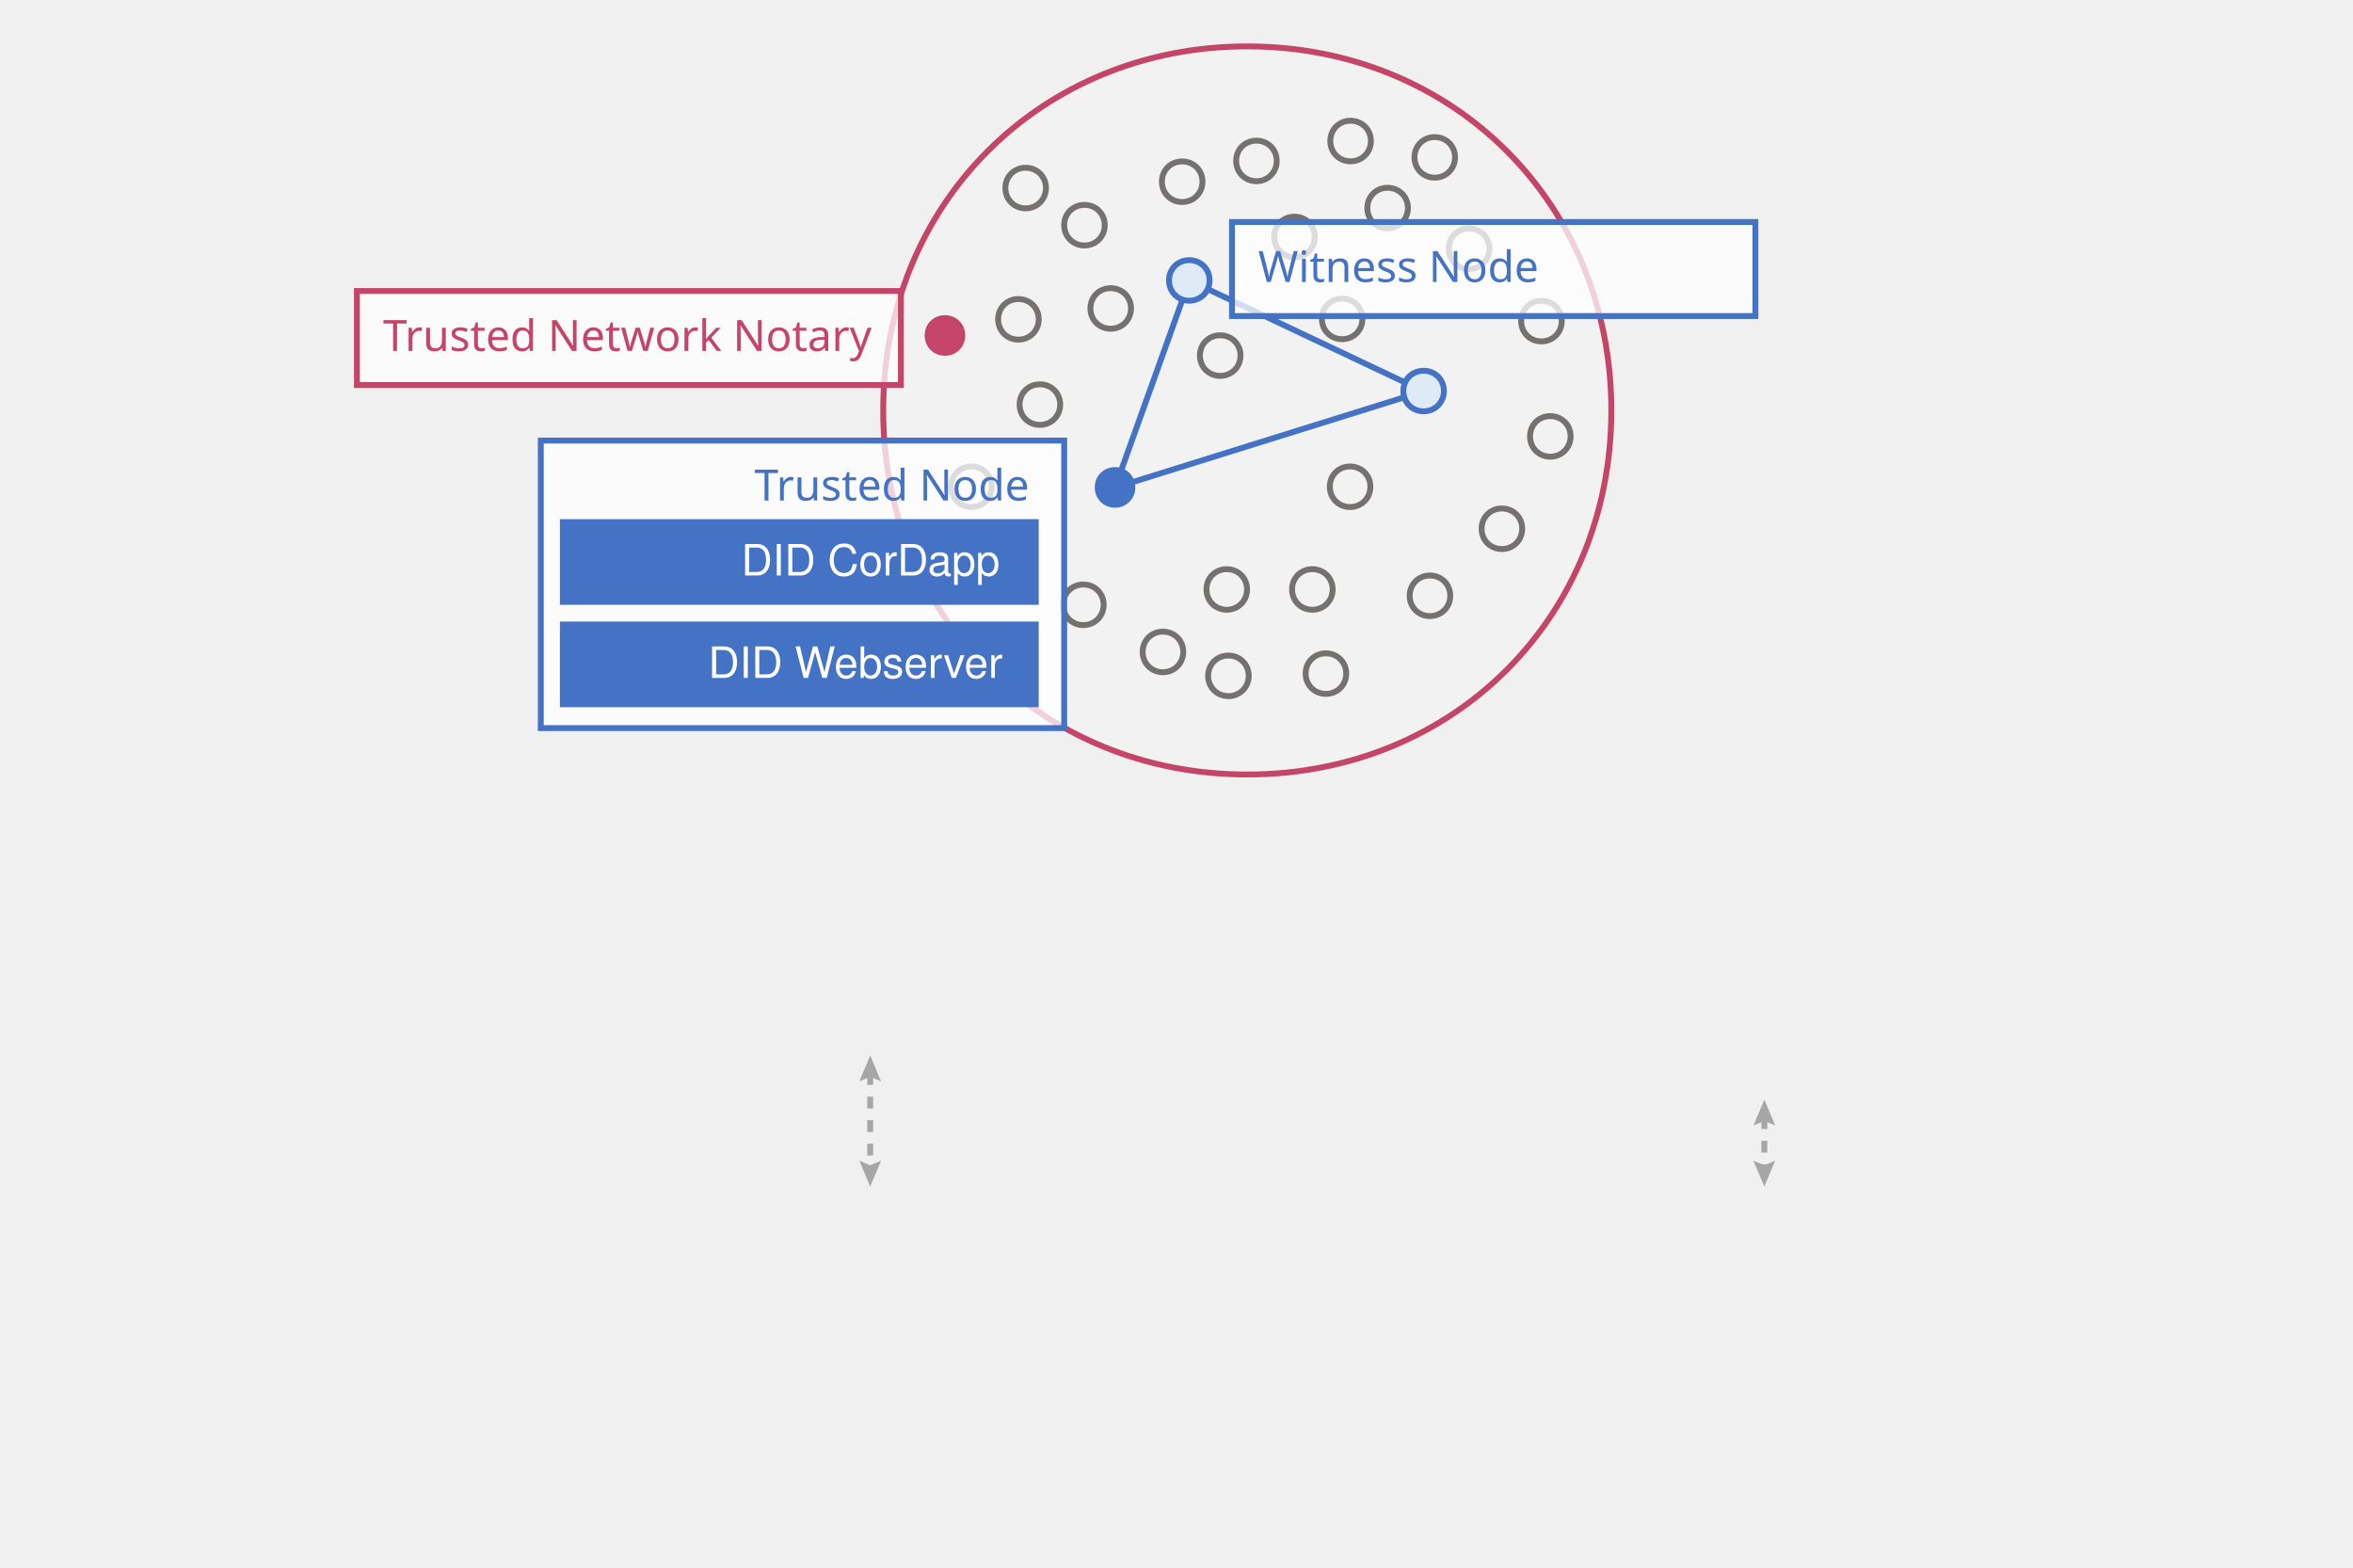
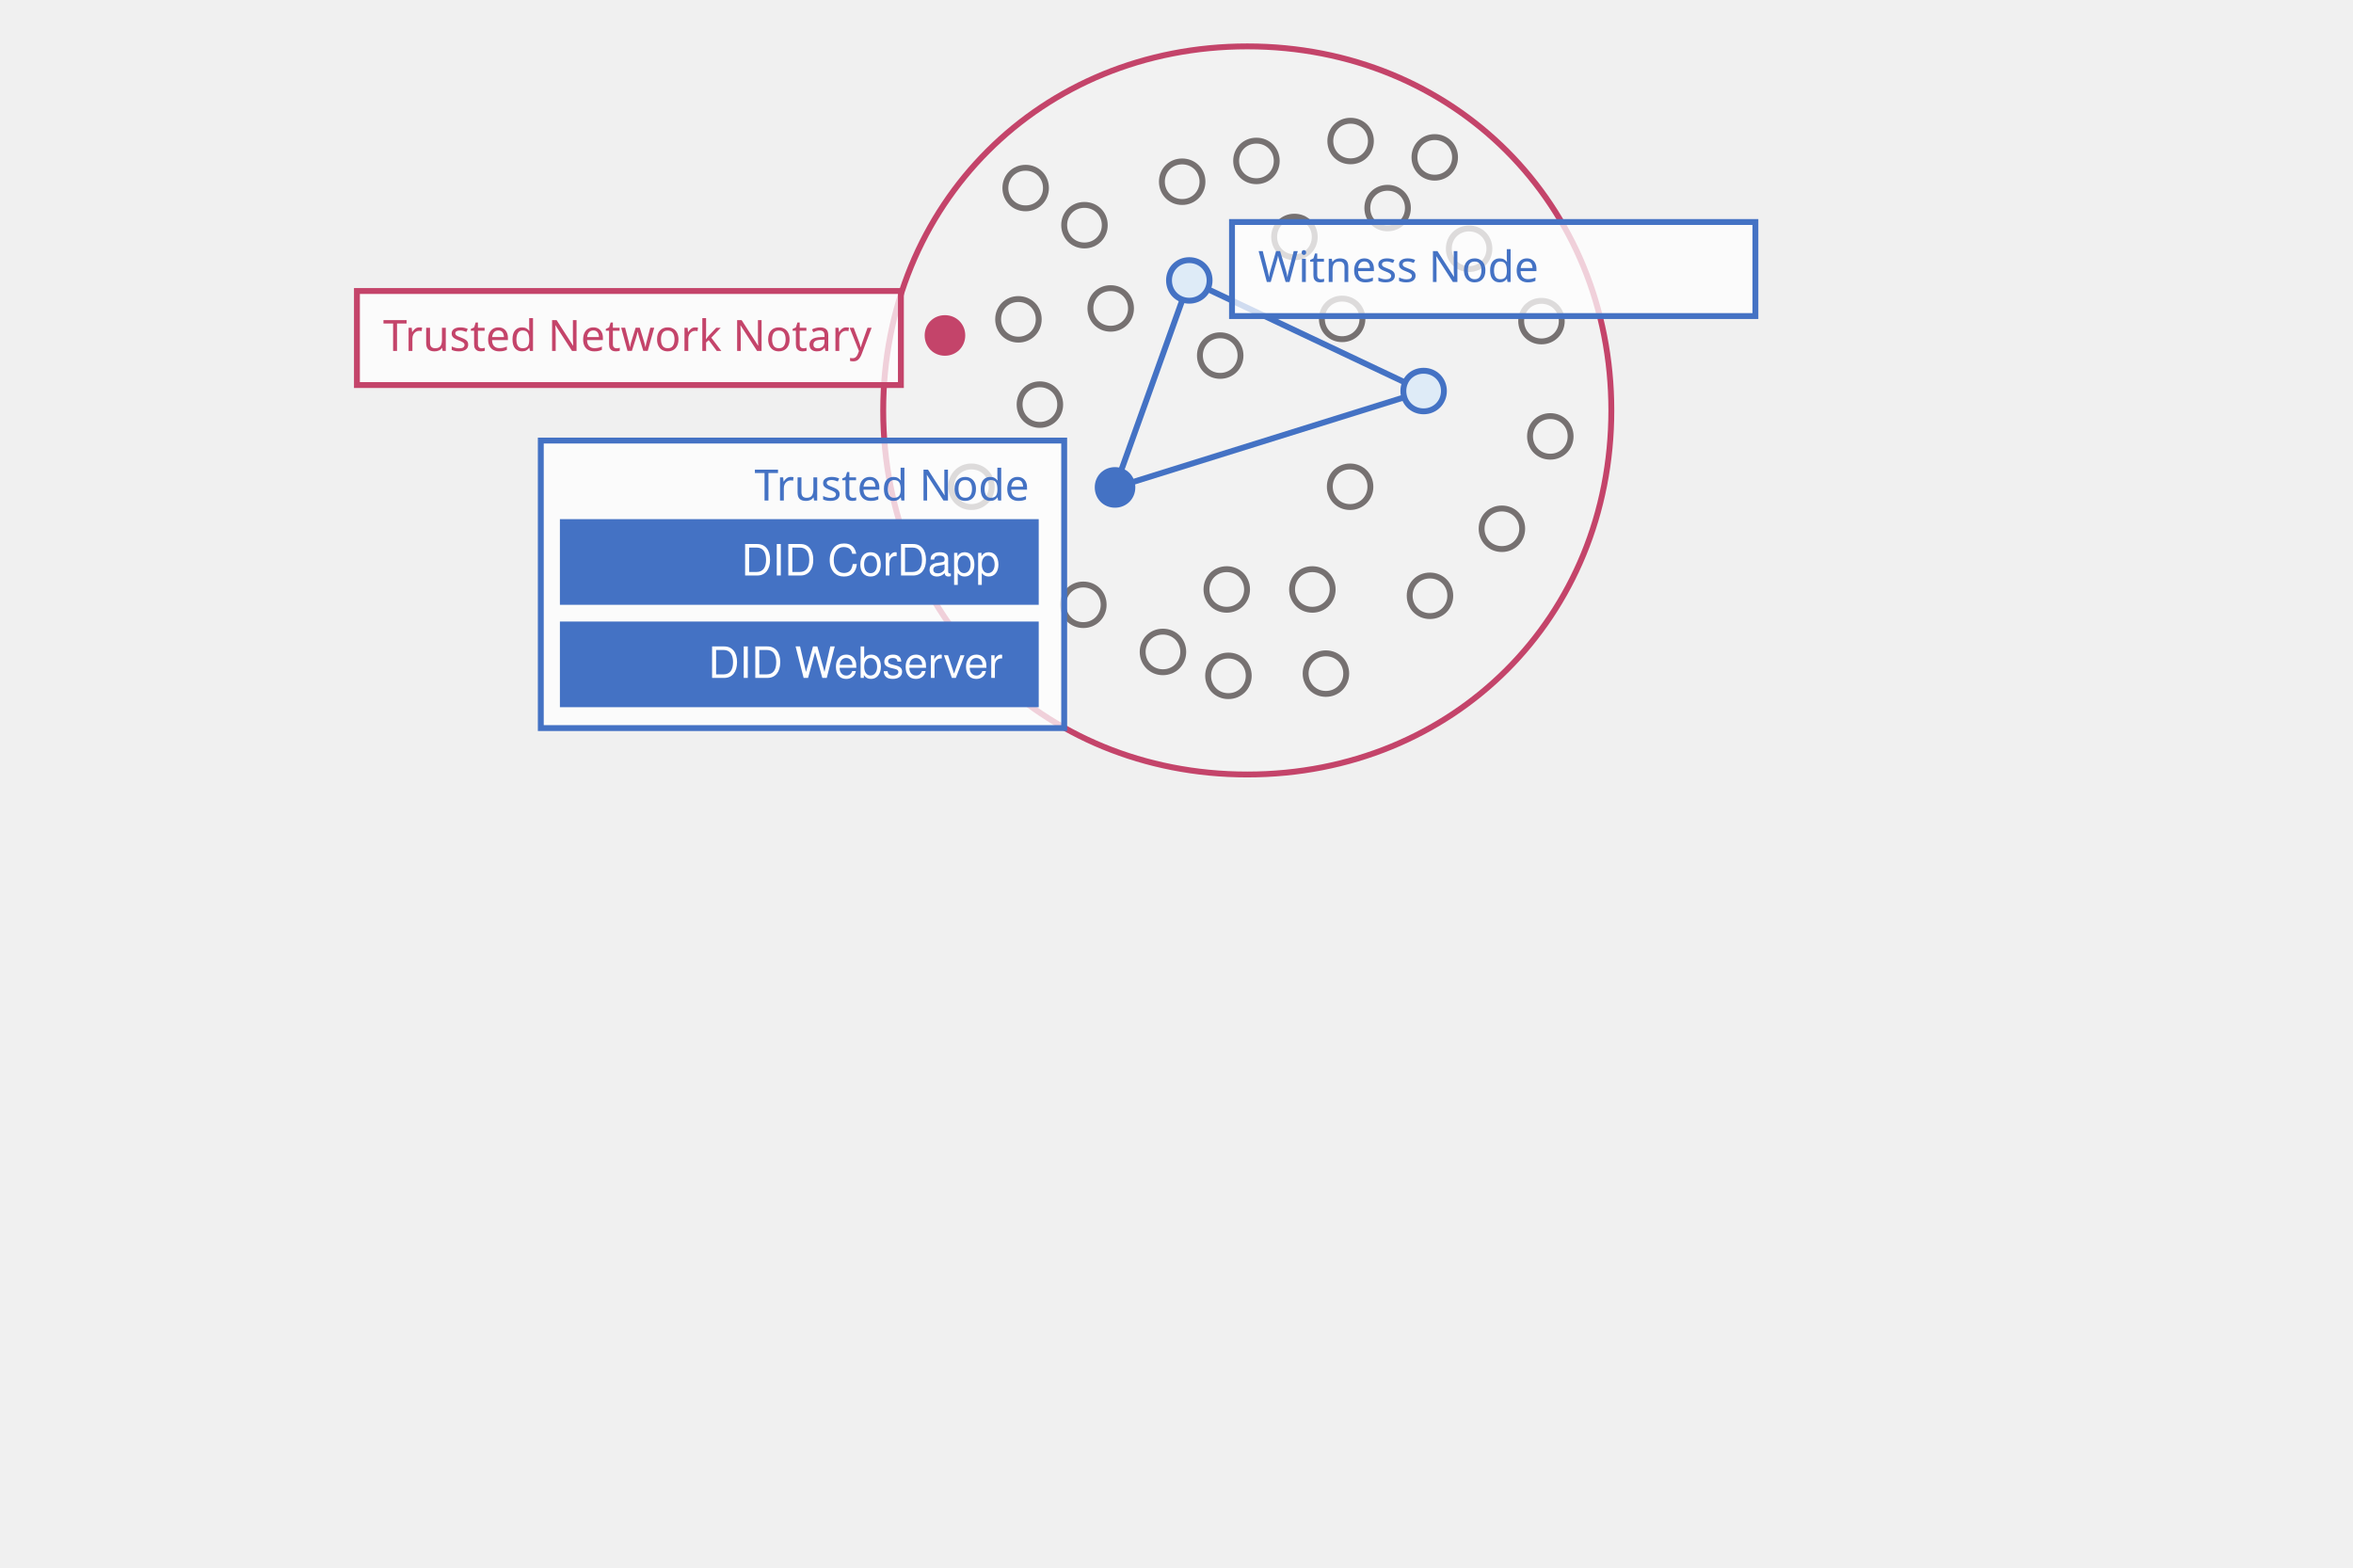
<svg xmlns="http://www.w3.org/2000/svg" version="1.1" id="Layer_1" x="0px" y="0px" width="800px" height="533px" viewBox="0 0 800 533" enable-background="new 0 0 800 533" xml:space="preserve">
  <path fill="#F2F2F2" stroke="#C4446A" stroke-width="2" stroke-miterlimit="10" d="M424.062,15.769  c70.186,0,123.779,53.594,123.779,123.778c0,70.186-53.595,123.779-123.779,123.779c-70.186,0-123.779-53.593-123.779-123.779  C300.283,69.362,353.877,15.769,424.062,15.769z" />
  <path fill="#4472C4" d="M379.086,158.823c3.894,0,6.917,2.986,6.917,6.879c0,3.894-3.022,6.917-6.917,6.917  c-3.894,0-6.879-3.022-6.879-6.917C372.207,161.808,375.193,158.823,379.086,158.823z" />
  <path fill="none" stroke="#767171" stroke-width="2.003" stroke-linejoin="round" stroke-miterlimit="10" d="M446.174,193.519  c3.894,0,6.917,2.985,6.917,6.879c0,3.893-3.023,6.917-6.917,6.917c-3.895,0-6.879-3.023-6.879-6.917  S442.279,193.519,446.174,193.519z" />
  <path fill="none" stroke="#767171" stroke-width="2.003" stroke-linejoin="round" stroke-miterlimit="10" d="M486.16,195.674  c3.894,0,6.916,2.986,6.916,6.879s-3.022,6.917-6.916,6.917c-3.893,0-6.879-3.023-6.879-6.917  C479.281,198.66,482.268,195.674,486.16,195.674z" />
  <path fill="none" stroke="#767171" stroke-width="2.003" stroke-linejoin="round" stroke-miterlimit="10" d="M527.072,141.475  c3.896,0,6.918,2.985,6.918,6.879c0,3.893-3.022,6.917-6.918,6.917c-3.893,0-6.877-3.023-6.877-6.917  C520.195,144.46,523.18,141.475,527.072,141.475z" />
  <path fill="none" stroke="#767171" stroke-width="2.003" stroke-linejoin="round" stroke-miterlimit="10" d="M353.537,130.666  c3.894,0,6.917,2.986,6.917,6.878c0,3.894-3.022,6.917-6.917,6.917c-3.893,0-6.878-3.022-6.878-6.917  C346.658,133.652,349.644,130.666,353.537,130.666z" />
  <path fill="none" stroke="#767171" stroke-width="2.003" stroke-linejoin="round" stroke-miterlimit="10" d="M456.302,101.526  c3.894,0,6.917,2.986,6.917,6.878c0,3.893-3.023,6.917-6.917,6.917s-6.878-3.023-6.878-6.917  C449.425,104.512,452.409,101.526,456.302,101.526z" />
  <path fill="none" stroke="#767171" stroke-width="2.003" stroke-linejoin="round" stroke-miterlimit="10" d="M417.07,193.519  c3.893,0,6.917,2.985,6.917,6.879c0,3.893-3.024,6.917-6.917,6.917s-6.879-3.023-6.879-6.917S413.178,193.519,417.07,193.519z" />
  <path fill="none" stroke="#767171" stroke-width="2.003" stroke-linejoin="round" stroke-miterlimit="10" d="M524.068,102.282  c3.894,0,6.916,2.986,6.916,6.879c0,3.894-3.022,6.917-6.916,6.917c-3.893,0-6.879-3.023-6.879-6.917  C517.189,105.268,520.177,102.282,524.068,102.282z" />
  <line fill="none" stroke="#4472C4" stroke-width="2.003" stroke-linejoin="round" stroke-miterlimit="10" x1="404.371" y1="95.346" x2="379.105" y2="165.778" />
  <line fill="none" stroke="#4472C4" stroke-width="2.003" stroke-linejoin="round" stroke-miterlimit="10" x1="484.025" y1="133.028" x2="404.371" y2="95.346" />
  <line fill="none" stroke="#4472C4" stroke-width="2.003" stroke-linejoin="round" stroke-miterlimit="10" x1="379.105" y1="165.778" x2="484.025" y2="133.028" />
  <path fill="none" stroke="#767171" stroke-width="2.003" stroke-linejoin="round" stroke-miterlimit="10" d="M510.613,172.883  c3.894,0,6.917,2.986,6.917,6.879s-3.023,6.917-6.917,6.917c-3.893,0-6.879-3.023-6.879-6.917  C503.734,175.869,506.721,172.883,510.613,172.883z" />
  <path fill="none" stroke="#767171" stroke-width="2.003" stroke-linejoin="round" stroke-miterlimit="10" d="M368.315,198.735  c3.893,0,6.917,2.986,6.917,6.879s-3.024,6.917-6.917,6.917c-3.894,0-6.879-3.023-6.879-6.917S364.422,198.735,368.315,198.735z" />
  <path fill="none" stroke="#767171" stroke-width="2.003" stroke-linejoin="round" stroke-miterlimit="10" d="M395.376,214.76  c3.894,0,6.917,2.986,6.917,6.88c0,3.893-3.023,6.917-6.917,6.917c-3.893,0-6.878-3.024-6.878-6.917  C388.498,217.746,391.483,214.76,395.376,214.76z" />
  <text transform="matrix(1 0 0 1 469.0388 176.5125)" fill="#4472C4" font-family="'Helvetica'" font-size="14.688"> </text>
  <text transform="matrix(1 0 0 1 556.2322 176.5125)" fill="#4472C4" font-family="'Helvetica'" font-size="14.688"> </text>
  <path fill="none" stroke="#767171" stroke-width="2.003" stroke-linejoin="round" stroke-miterlimit="10" d="M450.783,222.13  c3.895,0,6.917,2.986,6.917,6.878c0,3.894-3.022,6.917-6.917,6.917c-3.893,0-6.878-3.022-6.878-6.917  C443.905,225.116,446.891,222.13,450.783,222.13z" />
  <path fill="none" stroke="#767171" stroke-width="2.003" stroke-linejoin="round" stroke-miterlimit="10" d="M499.465,77.677  c3.894,0,6.917,2.984,6.917,6.878c0,3.893-3.023,6.917-6.917,6.917s-6.878-3.023-6.878-6.917  C492.587,80.661,495.571,77.677,499.465,77.677z" />
  <path fill="none" stroke="#767171" stroke-width="2.003" stroke-linejoin="round" stroke-miterlimit="10" d="M414.841,113.998  c3.894,0,6.918,2.986,6.918,6.879c0,3.894-3.024,6.917-6.918,6.917s-6.879-3.022-6.879-6.917  C407.962,116.983,410.947,113.998,414.841,113.998z" />
  <path fill="none" stroke="#767171" stroke-width="2.003" stroke-linejoin="round" stroke-miterlimit="10" d="M330.255,158.597  c3.894,0,6.917,2.985,6.917,6.878s-3.022,6.917-6.917,6.917c-3.893,0-6.878-3.023-6.878-6.917  C323.376,161.583,326.362,158.597,330.255,158.597z" />
  <path fill="none" stroke="#767171" stroke-width="2.003" stroke-linejoin="round" stroke-miterlimit="10" d="M346.242,101.677  c3.894,0,6.917,2.985,6.917,6.879c0,3.893-3.022,6.917-6.917,6.917c-3.893,0-6.878-3.023-6.878-6.917  C339.364,104.662,342.35,101.677,346.242,101.677z" />
  <path fill="none" stroke="#767171" stroke-width="2.003" stroke-linejoin="round" stroke-miterlimit="10" d="M417.638,222.886  c3.893,0,6.917,2.985,6.917,6.879c0,3.893-3.024,6.917-6.917,6.917c-3.895,0-6.88-3.024-6.88-6.917  C410.759,225.872,413.744,222.886,417.638,222.886z" />
  <path fill="none" stroke="#767171" stroke-width="2.003" stroke-linejoin="round" stroke-miterlimit="10" d="M440.089,73.671  c3.893,0,6.916,2.986,6.916,6.878c0,3.894-3.023,6.917-6.916,6.917c-3.894,0-6.879-3.022-6.879-6.917  C433.21,76.657,436.195,73.671,440.089,73.671z" />
  <path fill="none" stroke="#767171" stroke-width="2.003" stroke-linejoin="round" stroke-miterlimit="10" d="M377.612,97.973  c3.893,0,6.917,2.985,6.917,6.878s-3.023,6.917-6.917,6.917s-6.879-3.023-6.879-6.917  C370.733,100.959,373.719,97.973,377.612,97.973z" />
  <path fill="none" stroke="#767171" stroke-width="2.003" stroke-linejoin="round" stroke-miterlimit="10" d="M401.914,54.887  c3.895,0,6.917,2.985,6.917,6.878s-3.022,6.917-6.917,6.917c-3.892,0-6.878-3.023-6.878-6.917  C395.036,57.873,398.022,54.887,401.914,54.887z" />
  <path fill="none" stroke="#767171" stroke-width="2.003" stroke-linejoin="round" stroke-miterlimit="10" d="M427.162,47.819  c3.894,0,6.916,2.986,6.916,6.879s-3.022,6.917-6.916,6.917c-3.893,0-6.879-3.024-6.879-6.917S423.27,47.819,427.162,47.819z" />
  <path fill="none" stroke="#767171" stroke-width="2.003" stroke-linejoin="round" stroke-miterlimit="10" d="M471.76,63.844  c3.894,0,6.917,2.985,6.917,6.879c0,3.893-3.023,6.917-6.917,6.917s-6.879-3.023-6.879-6.917  C464.882,66.829,467.867,63.844,471.76,63.844z" />
  <path fill="none" stroke="#767171" stroke-width="2.003" stroke-linejoin="round" stroke-miterlimit="10" d="M368.693,69.665  c3.893,0,6.917,2.986,6.917,6.878c0,3.894-3.024,6.917-6.917,6.917c-3.894,0-6.879-3.022-6.879-6.917  C361.814,72.65,364.8,69.665,368.693,69.665z" />
  <path fill="none" stroke="#767171" stroke-width="2.003" stroke-linejoin="round" stroke-miterlimit="10" d="M487.785,46.609  c3.894,0,6.916,2.986,6.916,6.879s-3.022,6.917-6.916,6.917c-3.893,0-6.879-3.024-6.879-6.917S483.893,46.609,487.785,46.609z" />
  <path fill="none" stroke="#767171" stroke-width="2.003" stroke-linejoin="round" stroke-miterlimit="10" d="M459.175,41.053  c3.894,0,6.917,2.985,6.917,6.879c0,3.893-3.023,6.917-6.917,6.917s-6.878-3.023-6.878-6.917  C452.297,44.038,455.281,41.053,459.175,41.053z" />
  <path fill="none" stroke="#767171" stroke-width="2.003" stroke-linejoin="round" stroke-miterlimit="10" d="M348.699,57.041  c3.893,0,6.917,2.986,6.917,6.878c0,3.894-3.024,6.917-6.917,6.917s-6.879-3.022-6.879-6.917  C341.82,60.027,344.806,57.041,348.699,57.041z" />
  <path fill="#C4446A" d="M321.26,107.157c3.893,0,6.917,2.986,6.917,6.879c0,3.894-3.023,6.916-6.917,6.916s-6.88-3.022-6.88-6.916  C314.381,110.143,317.367,107.157,321.26,107.157z" />
  <g>
    <rect x="121.351" y="98.942" fill="#FFFFFF" fill-opacity="0.75" stroke="#C4446A" stroke-width="2" stroke-miterlimit="10" width="184.945" height="31.975" />
    <text transform="matrix(1 0 0 1 130.2346 119.322)" fill="#C4446A" font-family="'Helvetica-Bold'" font-size="14.688">Trusted Network Notary</text>
  </g>
  <g>
    <rect x="183.867" y="149.791" fill="#FFFFFF" fill-opacity="0.75" stroke="#4472C4" stroke-width="2" stroke-miterlimit="10" width="177.947" height="97.759" />
    <text transform="matrix(1 0 0 1 256.5154 170.1697)" fill="#4472C4" font-family="'Helvetica-Bold'" font-size="14.688">Trusted Node</text>
  </g>
  <path fill="#DEEBF7" stroke="#4472C4" stroke-width="2" stroke-miterlimit="10" d="M484.007,126.055  c3.893,0,6.916,2.985,6.916,6.879c0,3.893-3.023,6.917-6.916,6.917c-3.894,0-6.879-3.023-6.879-6.917  C477.128,129.04,480.113,126.055,484.007,126.055z" />
  <path fill="#DEEBF7" stroke="#4472C4" stroke-width="2" stroke-miterlimit="10" d="M404.334,88.449c3.894,0,6.916,2.986,6.916,6.879  c0,3.894-3.022,6.916-6.916,6.916c-3.893,0-6.879-3.022-6.879-6.916C397.455,91.435,400.441,88.449,404.334,88.449z" />
  <g>
    <rect x="418.873" y="75.485" fill="#FFFFFF" fill-opacity="0.75" stroke="#4472C4" stroke-width="2" stroke-miterlimit="10" width="177.948" height="31.975" />
    <text transform="matrix(1 0 0 1 427.7576 95.863)" fill="#4472C4" font-family="'Helvetica-Bold'" font-size="14.688">Witness Node</text>
  </g>
  <path fill="none" stroke="#767171" stroke-width="2.003" stroke-linejoin="round" stroke-miterlimit="10" d="M459.005,158.597  c3.893,0,6.918,2.985,6.918,6.878s-3.025,6.917-6.918,6.917c-3.894,0-6.88-3.023-6.88-6.917  C452.125,161.583,455.111,158.597,459.005,158.597z" />
  <g>
    <rect x="190.364" y="176.512" fill="#4472C4" width="162.794" height="29.12" />
    <text transform="matrix(1 0 0 1 252.0188 195.6736)" fill="#FFFFFF" font-family="'Helvetica'" font-size="14.688">DID CorDapp</text>
  </g>
  <g>
    <rect x="190.365" y="211.326" fill="#4472C4" width="162.794" height="29.121" />
    <text transform="matrix(1 0 0 1 240.7917 230.489)" fill="#FFFFFF" font-family="'Helvetica'" font-size="14.688">DID Webserver</text>
  </g>
  <g>
</g>
  <path fill="none" stroke="#4472C4" stroke-width="2.003" stroke-linejoin="round" stroke-miterlimit="10" d="M340.172,291.522" />
  <g>
-     <g>
-       <line fill="none" stroke="#A6A6A6" stroke-width="2" stroke-miterlimit="10" stroke-dasharray="4,4" x1="295.861" y1="364.865" x2="295.861" y2="397.438" />
-       <g>
-         <polygon fill="#A6A6A6" points="292.158,367.675 295.861,366.101 299.564,367.675 295.861,358.896    " />
-       </g>
-       <g>
-         <polygon fill="#A6A6A6" points="292.158,394.631 295.861,396.203 299.564,394.631 295.861,403.408    " />
-       </g>
-     </g>
-   </g>
-   <g>
-     <g>
-       <line fill="none" stroke="#A6A6A6" stroke-width="2" stroke-miterlimit="10" stroke-dasharray="4,4" x1="599.861" y1="379.865" x2="599.861" y2="397.438" />
-       <g>
-         <polygon fill="#A6A6A6" points="596.158,382.675 599.861,381.101 603.564,382.675 599.861,373.896    " />
-       </g>
-       <g>
-         <polygon fill="#A6A6A6" points="596.158,394.631 599.861,396.203 603.564,394.631 599.861,403.408    " />
-       </g>
-     </g>
-   </g>
+ 
+ </g>
</svg>
